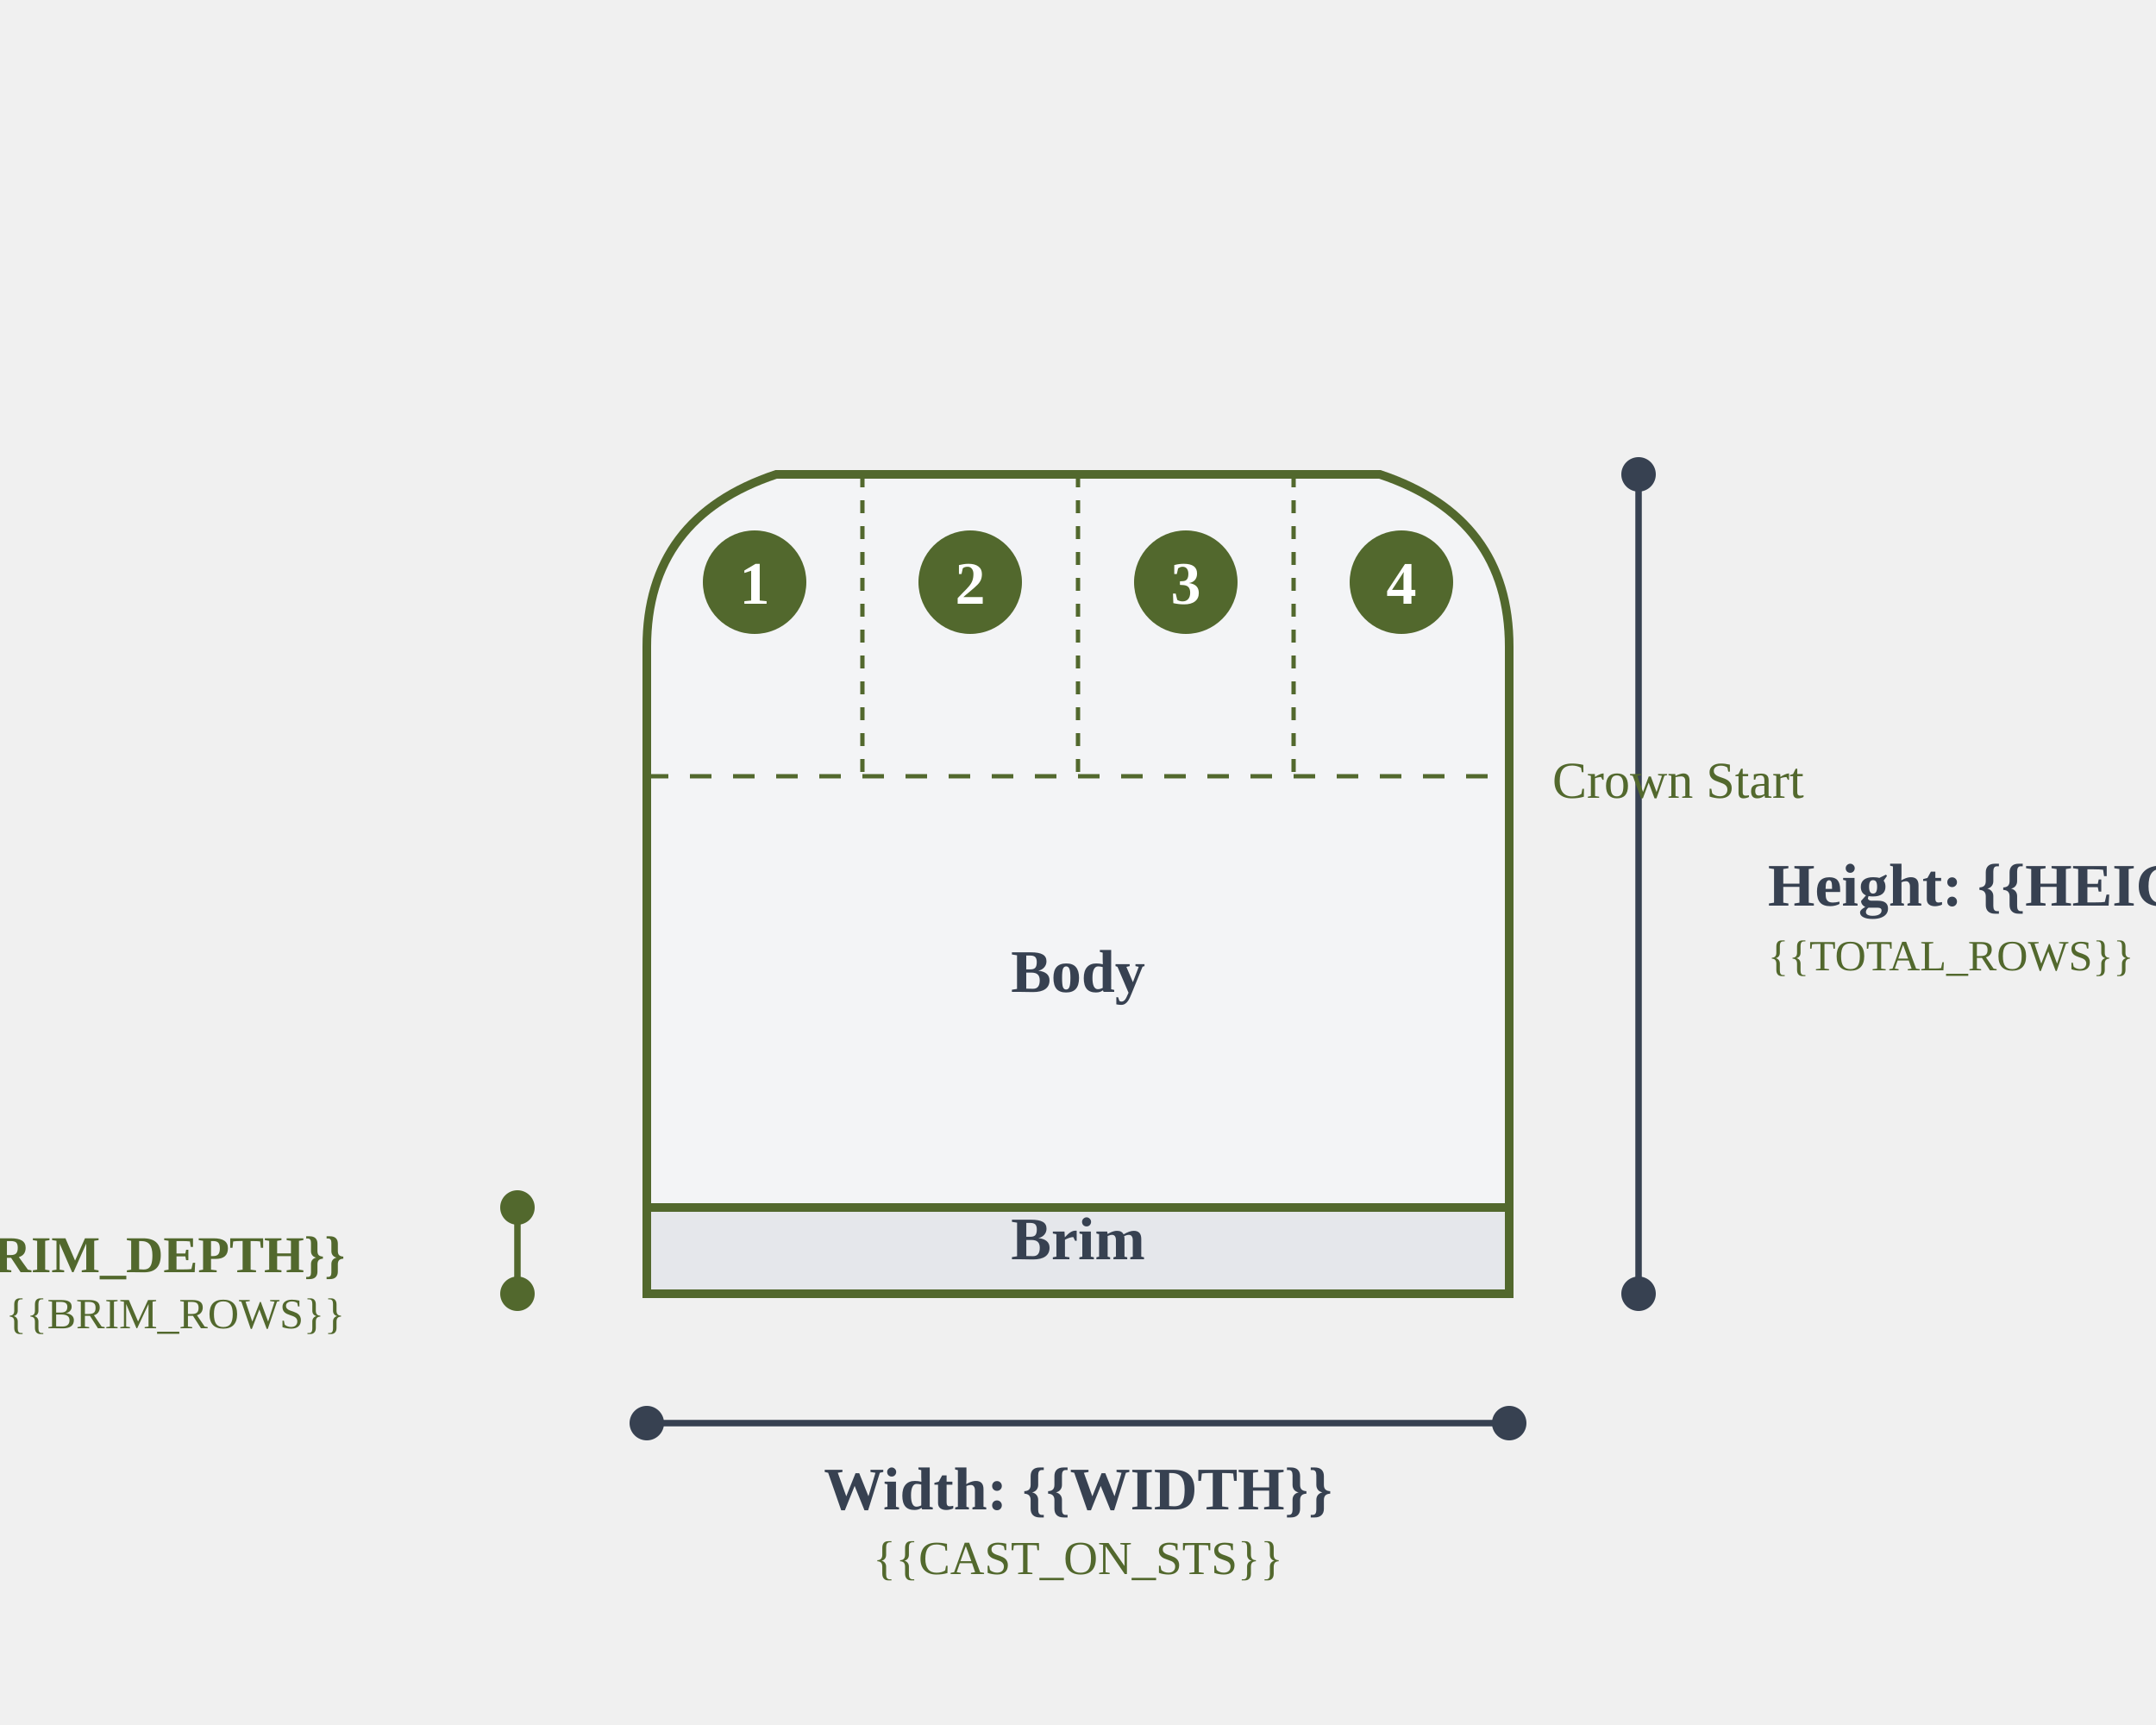
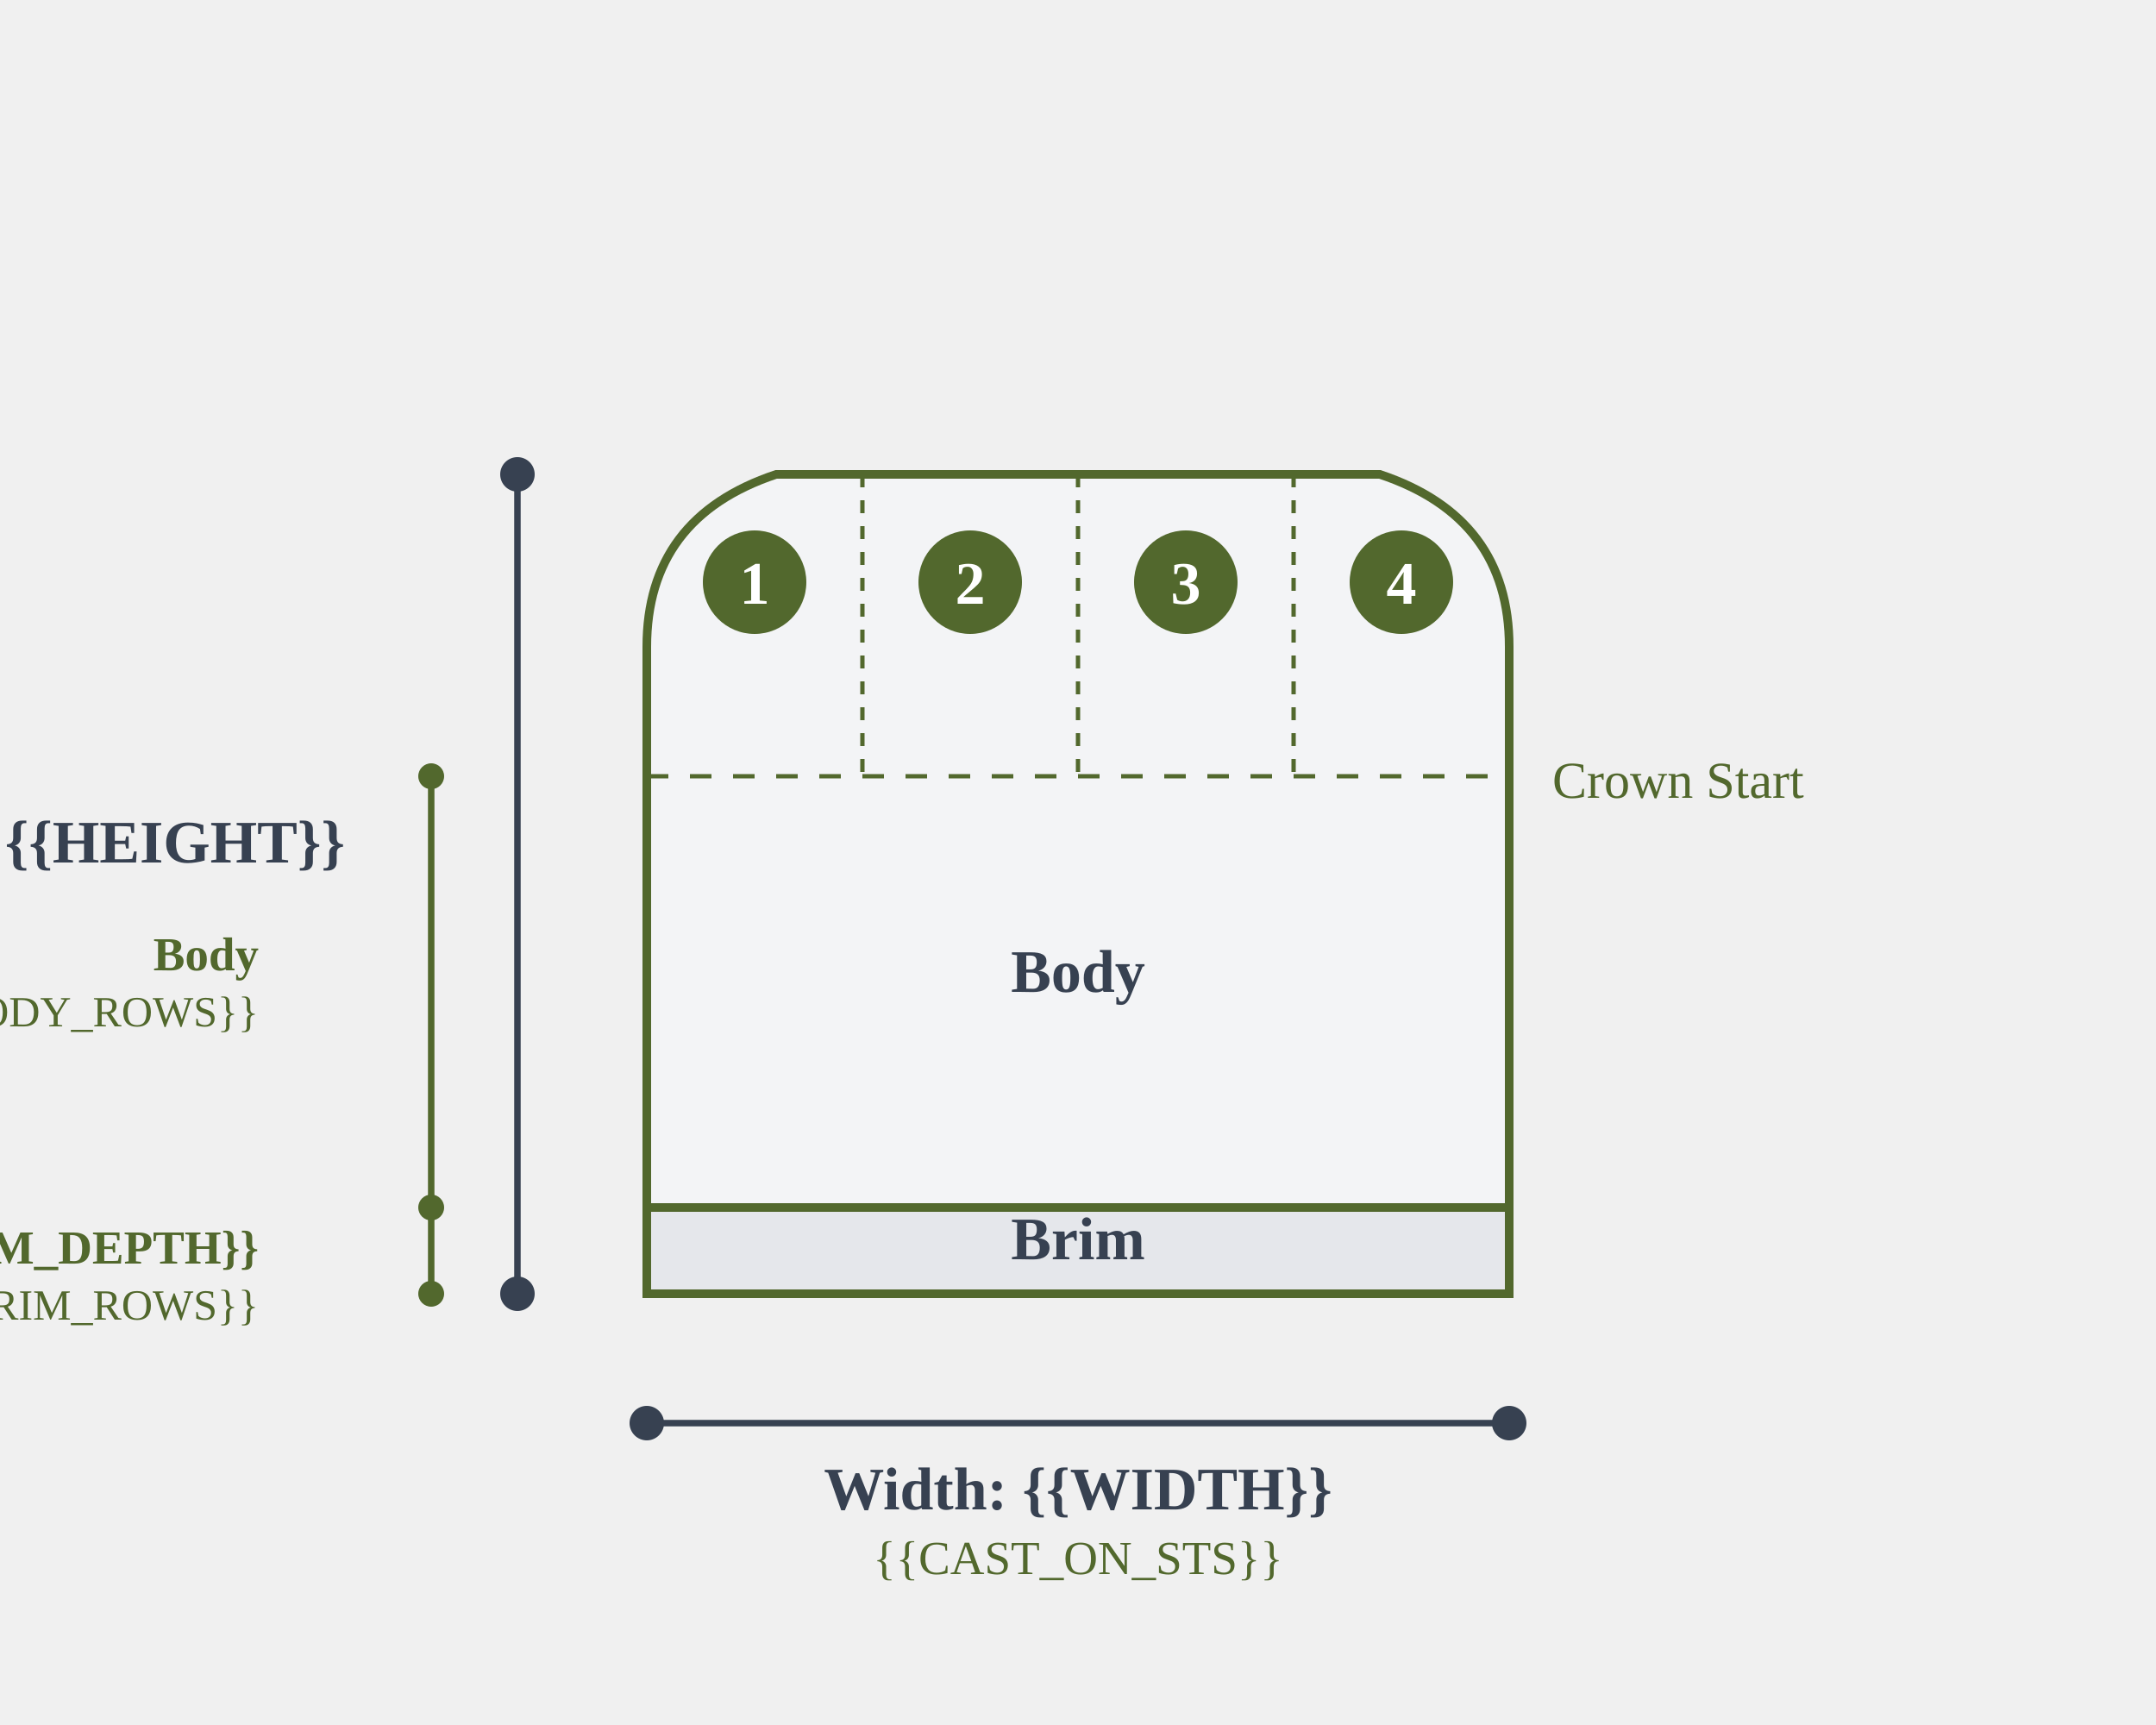
<svg xmlns="http://www.w3.org/2000/svg" viewBox="0 0 500 400">
  <path d="M 150 300 L 150 150 Q 150 120, 180 110 L 320 110 Q 350 120, 350 150 L 350 300 Z" fill="#f3f4f6" stroke="#52682D" stroke-width="2" />
  <line x1="200" y1="110" x2="200" y2="180" stroke="#52682D" stroke-width="1" stroke-dasharray="3,3" />
  <line x1="250" y1="110" x2="250" y2="180" stroke="#52682D" stroke-width="1" stroke-dasharray="3,3" />
  <line x1="300" y1="110" x2="300" y2="180" stroke="#52682D" stroke-width="1" stroke-dasharray="3,3" />
  <circle cx="175" cy="135" r="12" fill="#52682D" />
  <text x="175" y="140" text-anchor="middle" font-size="14" font-weight="700" fill="white">1</text>
  <circle cx="225" cy="135" r="12" fill="#52682D" />
  <text x="225" y="140" text-anchor="middle" font-size="14" font-weight="700" fill="white">2</text>
  <circle cx="275" cy="135" r="12" fill="#52682D" />
  <text x="275" y="140" text-anchor="middle" font-size="14" font-weight="700" fill="white">3</text>
  <circle cx="325" cy="135" r="12" fill="#52682D" />
  <text x="325" y="140" text-anchor="middle" font-size="14" font-weight="700" fill="white">4</text>
  <rect x="150" y="280" width="200" height="20" fill="#e5e7eb" stroke="#52682D" stroke-width="2" />
  <line x1="150" y1="180" x2="350" y2="180" stroke="#52682D" stroke-width="1" stroke-dasharray="5,5" />
  <line x1="150" y1="330" x2="350" y2="330" stroke="#374151" stroke-width="1.5" />
  <circle cx="150" cy="330" r="4" fill="#374151" />
  <circle cx="350" cy="330" r="4" fill="#374151" />
  <text x="250" y="350" text-anchor="middle" font-size="14" font-weight="600" fill="#374151">
    Width: {{WIDTH}}
  </text>
  <text x="250" y="365" text-anchor="middle" font-size="11" fill="#52682D">
    {{CAST_ON_STS}}
  </text>
-   <line x1="380" y1="110" x2="380" y2="300" stroke="#374151" stroke-width="1.5" />
-   <circle cx="380" cy="110" r="4" fill="#374151" />
-   <circle cx="380" cy="300" r="4" fill="#374151" />
-   <text x="410" y="210" text-anchor="start" font-size="14" font-weight="600" fill="#374151">
+   <line x1="120" y1="110" x2="120" y2="300" stroke="#374151" stroke-width="1.5" />
+   <circle cx="120" cy="110" r="4" fill="#374151" />
+   <circle cx="120" cy="300" r="4" fill="#374151" />
+   <text x="80" y="200" text-anchor="end" font-size="14" font-weight="600" fill="#374151">
    Height: {{HEIGHT}}
  </text>
-   <text x="410" y="225" text-anchor="start" font-size="10" fill="#52682D">
-     {{TOTAL_ROWS}}
+   <line x1="100" y1="180" x2="100" y2="280" stroke="#52682D" stroke-width="1.5" />
+   <circle cx="100" cy="180" r="3" fill="#52682D" />
+   <circle cx="100" cy="280" r="3" fill="#52682D" />
+   <text x="60" y="225" text-anchor="end" font-size="11" font-weight="600" fill="#52682D">
+     Body
  </text>
-   <line x1="120" y1="280" x2="120" y2="300" stroke="#52682D" stroke-width="1.5" />
-   <circle cx="120" cy="280" r="4" fill="#52682D" />
-   <circle cx="120" cy="300" r="4" fill="#52682D" />
-   <text x="80" y="295" text-anchor="end" font-size="12" font-weight="600" fill="#52682D">
+   <text x="60" y="238" text-anchor="end" font-size="10" fill="#52682D">
+     {{BODY_ROWS}}
+   </text>
+   <line x1="100" y1="280" x2="100" y2="300" stroke="#52682D" stroke-width="1.5" />
+   <circle cx="100" cy="300" r="3" fill="#52682D" />
+   <text x="60" y="293" text-anchor="end" font-size="11" font-weight="600" fill="#52682D">
    Brim: {{BRIM_DEPTH}}
  </text>
-   <text x="80" y="308" text-anchor="end" font-size="10" fill="#52682D">
+   <text x="60" y="306" text-anchor="end" font-size="10" fill="#52682D">
    {{BRIM_ROWS}}
  </text>
  <text x="360" y="185" text-anchor="start" font-size="12" fill="#52682D">
    Crown Start
  </text>
  <text x="250" y="230" text-anchor="middle" font-size="14" font-weight="700" fill="#374151">
    Body
  </text>
  <text x="250" y="292" text-anchor="middle" font-size="14" font-weight="700" fill="#374151">
    Brim
  </text>
</svg>
